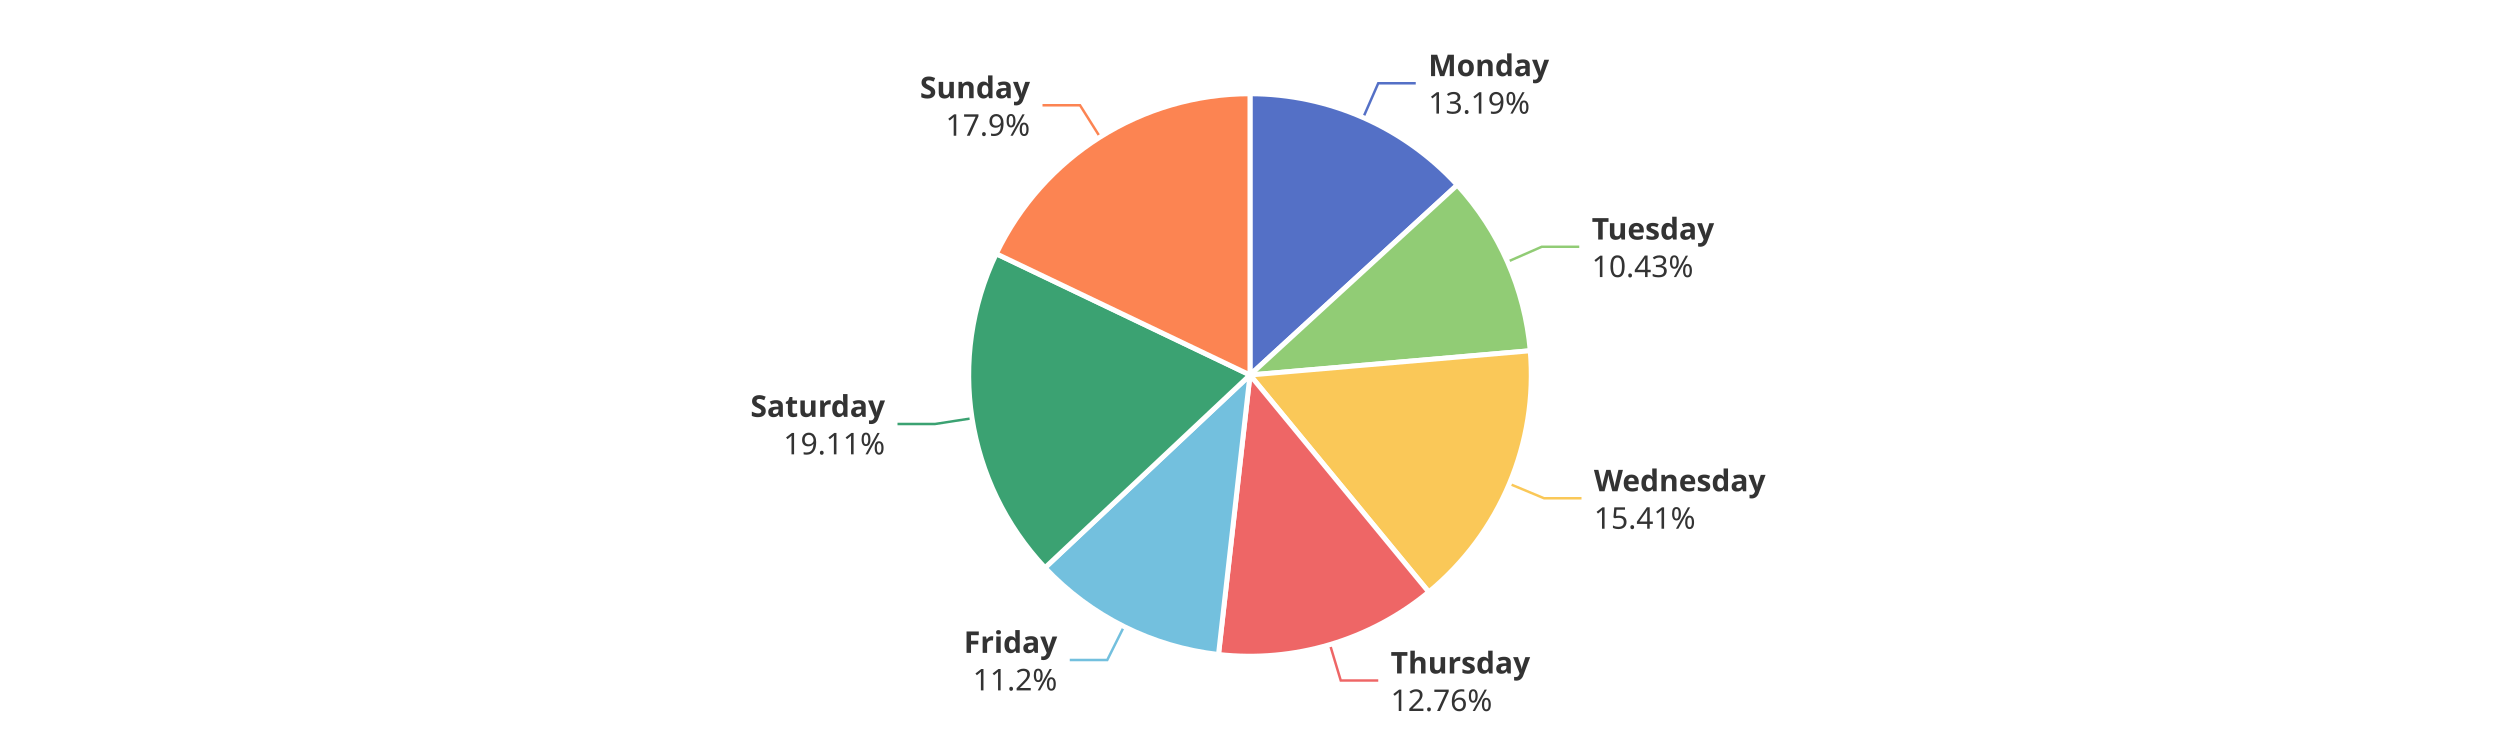
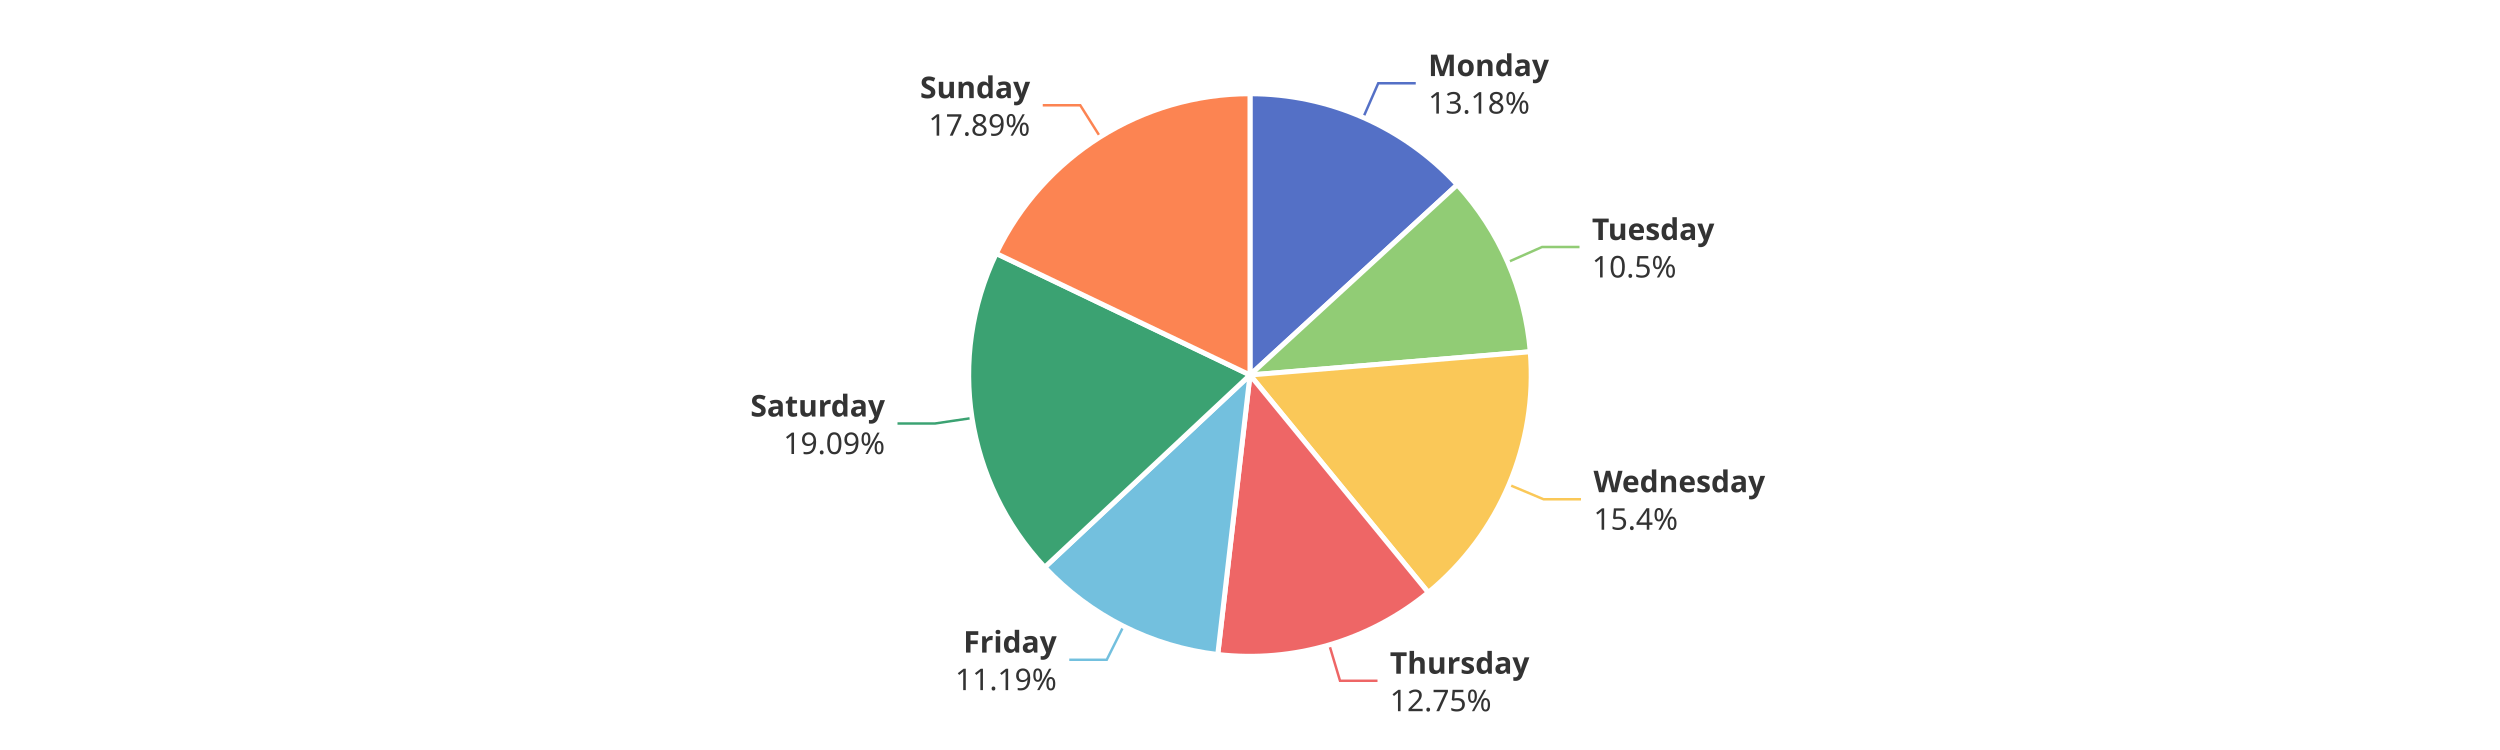
<svg xmlns="http://www.w3.org/2000/svg" width="1000" height="300" version="1.1" baseProfile="full" viewBox="0 0 1000 300">
  <rect width="1000" height="300" x="0" y="0" id="0" fill="#ffffff" />
  <polyline points="545.3 47 551.3 33.3 566.3 33.3" fill="none" stroke="#5470c6" />
-   <polyline points="603 104.7 616.7 98.7 631.7 98.7" fill="none" stroke="#91cc75" />
-   <polyline points="603.7 193.5 617.6 199.3 632.6 199.3" fill="none" stroke="#fac858" />
-   <polyline points="532 257.9 536.3 272.2 551.3 272.2" fill="none" stroke="#ee6666" />
-   <polyline points="449.6 250.6 442.9 264 427.9 264" fill="none" stroke="#73c0de" />
-   <polyline points="388.8 167.3 374 169.6 359 169.6" fill="none" stroke="#3ba272" />
-   <polyline points="440 54.8 432 42.1 417 42.1" fill="none" stroke="#fc8452" />
-   <path d="M500 37.5A112.5 112.5 0 0 1 582.9 74L500 150Z" fill="#5470c6" stroke="#fff" stroke-width="2" stroke-linejoin="round" />
-   <path d="M582.9 74A112.5 112.5 0 0 1 612.1 140.3L500 150Z" fill="#91cc75" stroke="#fff" stroke-width="2" stroke-linejoin="round" />
-   <path d="M612.1 140.3A112.5 112.5 0 0 1 571.5 236.8L500 150Z" fill="#fac858" stroke="#fff" stroke-width="2" stroke-linejoin="round" />
-   <path d="M571.5 236.8A112.5 112.5 0 0 1 487.4 261.8L500 150Z" fill="#ee6666" stroke="#fff" stroke-width="2" stroke-linejoin="round" />
-   <path d="M487.4 261.8A112.5 112.5 0 0 1 418 227.1L500 150Z" fill="#73c0de" stroke="#fff" stroke-width="2" stroke-linejoin="round" />
-   <path d="M418 227.1A112.5 112.5 0 0 1 398.5 101.5L500 150Z" fill="#3ba272" stroke="#fff" stroke-width="2" stroke-linejoin="round" />
-   <path d="M398.5 101.5A112.5 112.5 0 0 1 500 37.5L500 150Z" fill="#fc8452" stroke="#fff" stroke-width="2" stroke-linejoin="round" />
-   <path d="M0 -15l42.8 0l0 30l-42.8 0Z" transform="translate(571.3339 33.2906)" fill="none" />
-   <text dominant-baseline="central" text-anchor="start" style="font-size:12px;font-family:sans-serif;font-weight:bold;" y="-7.5" transform="translate(571.3339 33.2906)" fill="#333" stroke="rgb(255,255,255)" stroke-width="2" paint-order="stroke" stroke-miterlimit="2">Monday</text>
-   <text dominant-baseline="central" text-anchor="start" style="font-size:12px;font-family:sans-serif;" y="7.5" transform="translate(571.3339 33.2906)" fill="#333" stroke="rgb(255,255,255)" stroke-width="2" paint-order="stroke" stroke-miterlimit="2">13.19%</text>
-   <path d="M0 -15l46.2 0l0 30l-46.2 0Z" transform="translate(636.7094 98.6661)" fill="none" />
-   <text dominant-baseline="central" text-anchor="start" style="font-size:12px;font-family:sans-serif;font-weight:bold;" y="-7.5" transform="translate(636.7094 98.6661)" fill="#333" stroke="rgb(255,255,255)" stroke-width="2" paint-order="stroke" stroke-miterlimit="2">Tuesday</text>
-   <text dominant-baseline="central" text-anchor="start" style="font-size:12px;font-family:sans-serif;" y="7.5" transform="translate(636.7094 98.6661)" fill="#333" stroke="rgb(255,255,255)" stroke-width="2" paint-order="stroke" stroke-miterlimit="2">10.43%</text>
-   <path d="M0 -15l63.6 0l0 30l-63.6 0Z" transform="translate(637.5634 199.3467)" fill="none" />
-   <text dominant-baseline="central" text-anchor="start" style="font-size:12px;font-family:sans-serif;font-weight:bold;" y="-7.5" transform="translate(637.5634 199.3467)" fill="#333" stroke="rgb(255,255,255)" stroke-width="2" paint-order="stroke" stroke-miterlimit="2">Wednesday</text>
-   <text dominant-baseline="central" text-anchor="start" style="font-size:12px;font-family:sans-serif;" y="7.5" transform="translate(637.5634 199.3467)" fill="#333" stroke="rgb(255,255,255)" stroke-width="2" paint-order="stroke" stroke-miterlimit="2">15.41%</text>
-   <path d="M0 -15l50.2 0l0 30l-50.2 0Z" transform="translate(556.2632 272.2343)" fill="none" />
-   <text dominant-baseline="central" text-anchor="start" style="font-size:12px;font-family:sans-serif;font-weight:bold;" y="-7.5" transform="translate(556.2632 272.2343)" fill="#333" stroke="rgb(255,255,255)" stroke-width="2" paint-order="stroke" stroke-miterlimit="2">Thursday</text>
-   <text dominant-baseline="central" text-anchor="start" style="font-size:12px;font-family:sans-serif;" y="7.5" transform="translate(556.2632 272.2343)" fill="#333" stroke="rgb(255,255,255)" stroke-width="2" paint-order="stroke" stroke-miterlimit="2">12.76%</text>
-   <path d="M-34.2 -15l34.2 0l0 30l-34.2 0Z" transform="translate(422.9028 264.0007)" fill="none" />
-   <text dominant-baseline="central" text-anchor="end" style="font-size:12px;font-family:sans-serif;font-weight:bold;" y="-7.5" transform="translate(422.9028 264.0007)" fill="#333" stroke="rgb(255,255,255)" stroke-width="2" paint-order="stroke" stroke-miterlimit="2">Friday</text>
-   <text dominant-baseline="central" text-anchor="end" style="font-size:12px;font-family:sans-serif;" y="7.5" transform="translate(422.9028 264.0007)" fill="#333" stroke="rgb(255,255,255)" stroke-width="2" paint-order="stroke" stroke-miterlimit="2">11.2%</text>
-   <path d="M-48.2 -15l48.2 0l0 30l-48.2 0Z" transform="translate(354.0138 169.5893)" fill="none" />
-   <text dominant-baseline="central" text-anchor="end" style="font-size:12px;font-family:sans-serif;font-weight:bold;" y="-7.5" transform="translate(354.0138 169.5893)" fill="#333" stroke="rgb(255,255,255)" stroke-width="2" paint-order="stroke" stroke-miterlimit="2">Saturday</text>
-   <text dominant-baseline="central" text-anchor="end" style="font-size:12px;font-family:sans-serif;" y="7.5" transform="translate(354.0138 169.5893)" fill="#333" stroke="rgb(255,255,255)" stroke-width="2" paint-order="stroke" stroke-miterlimit="2">19.11%</text>
-   <path d="M-40.9 -15l40.9 0l0 30l-40.9 0Z" transform="translate(412.0206 42.1341)" fill="none" />
-   <text dominant-baseline="central" text-anchor="end" style="font-size:12px;font-family:sans-serif;font-weight:bold;" y="-7.5" transform="translate(412.0206 42.1341)" fill="#333" stroke="rgb(255,255,255)" stroke-width="2" paint-order="stroke" stroke-miterlimit="2">Sunday</text>
-   <text dominant-baseline="central" text-anchor="end" style="font-size:12px;font-family:sans-serif;" y="7.5" transform="translate(412.0206 42.1341)" fill="#333" stroke="rgb(255,255,255)" stroke-width="2" paint-order="stroke" stroke-miterlimit="2">17.9%</text>
+   <polyline points="603 104.9 616.8 98.8 631.8 98.8" fill="none" stroke="#91cc75" />
+   <polyline points="603.6 193.9 617.4 199.7 632.4 199.7" fill="none" stroke="#fac858" />
+   <polyline points="531.7 257.9 536 272.3 551 272.3" fill="none" stroke="#ee6666" />
+   <polyline points="449.4 250.5 442.7 263.9 427.7 263.9" fill="none" stroke="#73c0de" />
+   <polyline points="388.8 167.2 374 169.4 359 169.4" fill="none" stroke="#3ba272" />
+   <polyline points="440.1 54.8 432.1 42.1 417.1 42.1" fill="none" stroke="#fc8452" />
+   <path d="M500 37.5A112.5 112.5 0 0 1 582.9 73.9L500 150Z" fill="#5470c6" stroke="#fff" stroke-width="2" stroke-linejoin="round" />
+   <path d="M582.9 73.9A112.5 112.5 0 0 1 612.1 140.7L500 150Z" fill="#91cc75" stroke="#fff" stroke-width="2" stroke-linejoin="round" />
+   <path d="M612.1 140.7A112.5 112.5 0 0 1 571.3 237L500 150Z" fill="#fac858" stroke="#fff" stroke-width="2" stroke-linejoin="round" />
+   <path d="M571.3 237A112.5 112.5 0 0 1 487.1 261.8L500 150Z" fill="#ee6666" stroke="#fff" stroke-width="2" stroke-linejoin="round" />
+   <path d="M487.1 261.8A112.5 112.5 0 0 1 417.9 226.9L500 150Z" fill="#73c0de" stroke="#fff" stroke-width="2" stroke-linejoin="round" />
+   <path d="M417.9 226.9A112.5 112.5 0 0 1 398.5 101.4L500 150Z" fill="#3ba272" stroke="#fff" stroke-width="2" stroke-linejoin="round" />
+   <path d="M398.5 101.4A112.5 112.5 0 0 1 500 37.5L500 150Z" fill="#fc8452" stroke="#fff" stroke-width="2" stroke-linejoin="round" />
+   <path d="M0 -15l42.8 0l0 30l-42.8 0Z" transform="translate(571.2924 33.2724)" fill="none" />
+   <text dominant-baseline="central" text-anchor="start" style="font-size:12px;font-family:sans-serif;font-weight:bold;" y="-7.5" transform="translate(571.2924 33.2724)" fill="#333" stroke="rgb(255,255,255)" stroke-width="2" paint-order="stroke" stroke-miterlimit="2">Monday</text>
+   <text dominant-baseline="central" text-anchor="start" style="font-size:12px;font-family:sans-serif;" y="7.5" transform="translate(571.2924 33.2724)" fill="#333" stroke="rgb(255,255,255)" stroke-width="2" paint-order="stroke" stroke-miterlimit="2">13.18%</text>
+   <path d="M0 -15l46.2 0l0 30l-46.2 0Z" transform="translate(636.784 98.836)" fill="none" />
+   <text dominant-baseline="central" text-anchor="start" style="font-size:12px;font-family:sans-serif;font-weight:bold;" y="-7.5" transform="translate(636.784 98.836)" fill="#333" stroke="rgb(255,255,255)" stroke-width="2" paint-order="stroke" stroke-miterlimit="2">Tuesday</text>
+   <text dominant-baseline="central" text-anchor="start" style="font-size:12px;font-family:sans-serif;" y="7.5" transform="translate(636.784 98.836)" fill="#333" stroke="rgb(255,255,255)" stroke-width="2" paint-order="stroke" stroke-miterlimit="2">10.5%</text>
+   <path d="M0 -15l63.6 0l0 30l-63.6 0Z" transform="translate(637.402 199.7295)" fill="none" />
+   <text dominant-baseline="central" text-anchor="start" style="font-size:12px;font-family:sans-serif;font-weight:bold;" y="-7.5" transform="translate(637.402 199.7295)" fill="#333" stroke="rgb(255,255,255)" stroke-width="2" paint-order="stroke" stroke-miterlimit="2">Wednesday</text>
+   <text dominant-baseline="central" text-anchor="start" style="font-size:12px;font-family:sans-serif;" y="7.5" transform="translate(637.402 199.7295)" fill="#333" stroke="rgb(255,255,255)" stroke-width="2" paint-order="stroke" stroke-miterlimit="2">15.4%</text>
+   <path d="M0 -15l50.2 0l0 30l-50.2 0Z" transform="translate(555.9523 272.3261)" fill="none" />
+   <text dominant-baseline="central" text-anchor="start" style="font-size:12px;font-family:sans-serif;font-weight:bold;" y="-7.5" transform="translate(555.9523 272.3261)" fill="#333" stroke="rgb(255,255,255)" stroke-width="2" paint-order="stroke" stroke-miterlimit="2">Thursday</text>
+   <text dominant-baseline="central" text-anchor="start" style="font-size:12px;font-family:sans-serif;" y="7.5" transform="translate(555.9523 272.3261)" fill="#333" stroke="rgb(255,255,255)" stroke-width="2" paint-order="stroke" stroke-miterlimit="2">12.75%</text>
+   <path d="M-40.9 -15l40.9 0l0 30l-40.9 0Z" transform="translate(422.6933 263.8955)" fill="none" />
+   <text dominant-baseline="central" text-anchor="end" style="font-size:12px;font-family:sans-serif;font-weight:bold;" y="-7.5" transform="translate(422.6933 263.8955)" fill="#333" stroke="rgb(255,255,255)" stroke-width="2" paint-order="stroke" stroke-miterlimit="2">Friday</text>
+   <text dominant-baseline="central" text-anchor="end" style="font-size:12px;font-family:sans-serif;" y="7.5" transform="translate(422.6933 263.8955)" fill="#333" stroke="rgb(255,255,255)" stroke-width="2" paint-order="stroke" stroke-miterlimit="2">11.19%</text>
+   <path d="M-48.2 -15l48.2 0l0 30l-48.2 0Z" transform="translate(353.9921 169.4488)" fill="none" />
+   <text dominant-baseline="central" text-anchor="end" style="font-size:12px;font-family:sans-serif;font-weight:bold;" y="-7.5" transform="translate(353.9921 169.4488)" fill="#333" stroke="rgb(255,255,255)" stroke-width="2" paint-order="stroke" stroke-miterlimit="2">Saturday</text>
+   <text dominant-baseline="central" text-anchor="end" style="font-size:12px;font-family:sans-serif;" y="7.5" transform="translate(353.9921 169.4488)" fill="#333" stroke="rgb(255,255,255)" stroke-width="2" paint-order="stroke" stroke-miterlimit="2">19.09%</text>
+   <path d="M-40.9 -15l40.9 0l0 30l-40.9 0Z" transform="translate(412.0606 42.1089)" fill="none" />
+   <text dominant-baseline="central" text-anchor="end" style="font-size:12px;font-family:sans-serif;font-weight:bold;" y="-7.5" transform="translate(412.0606 42.1089)" fill="#333" stroke="rgb(255,255,255)" stroke-width="2" paint-order="stroke" stroke-miterlimit="2">Sunday</text>
+   <text dominant-baseline="central" text-anchor="end" style="font-size:12px;font-family:sans-serif;" y="7.5" transform="translate(412.0606 42.1089)" fill="#333" stroke="rgb(255,255,255)" stroke-width="2" paint-order="stroke" stroke-miterlimit="2">17.89%</text>
</svg>
